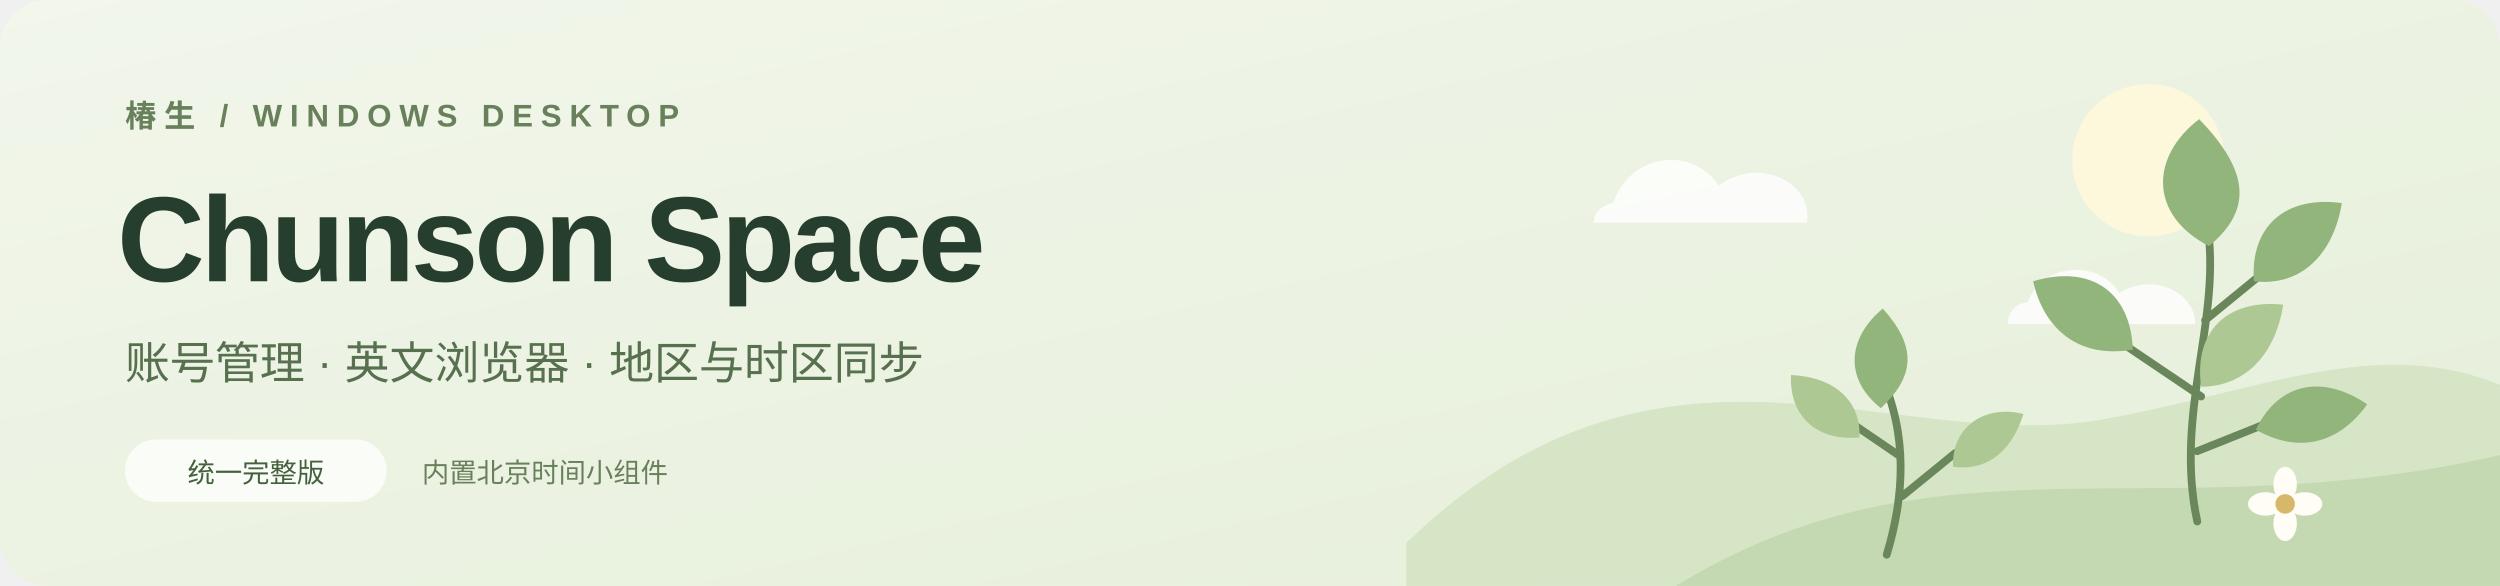
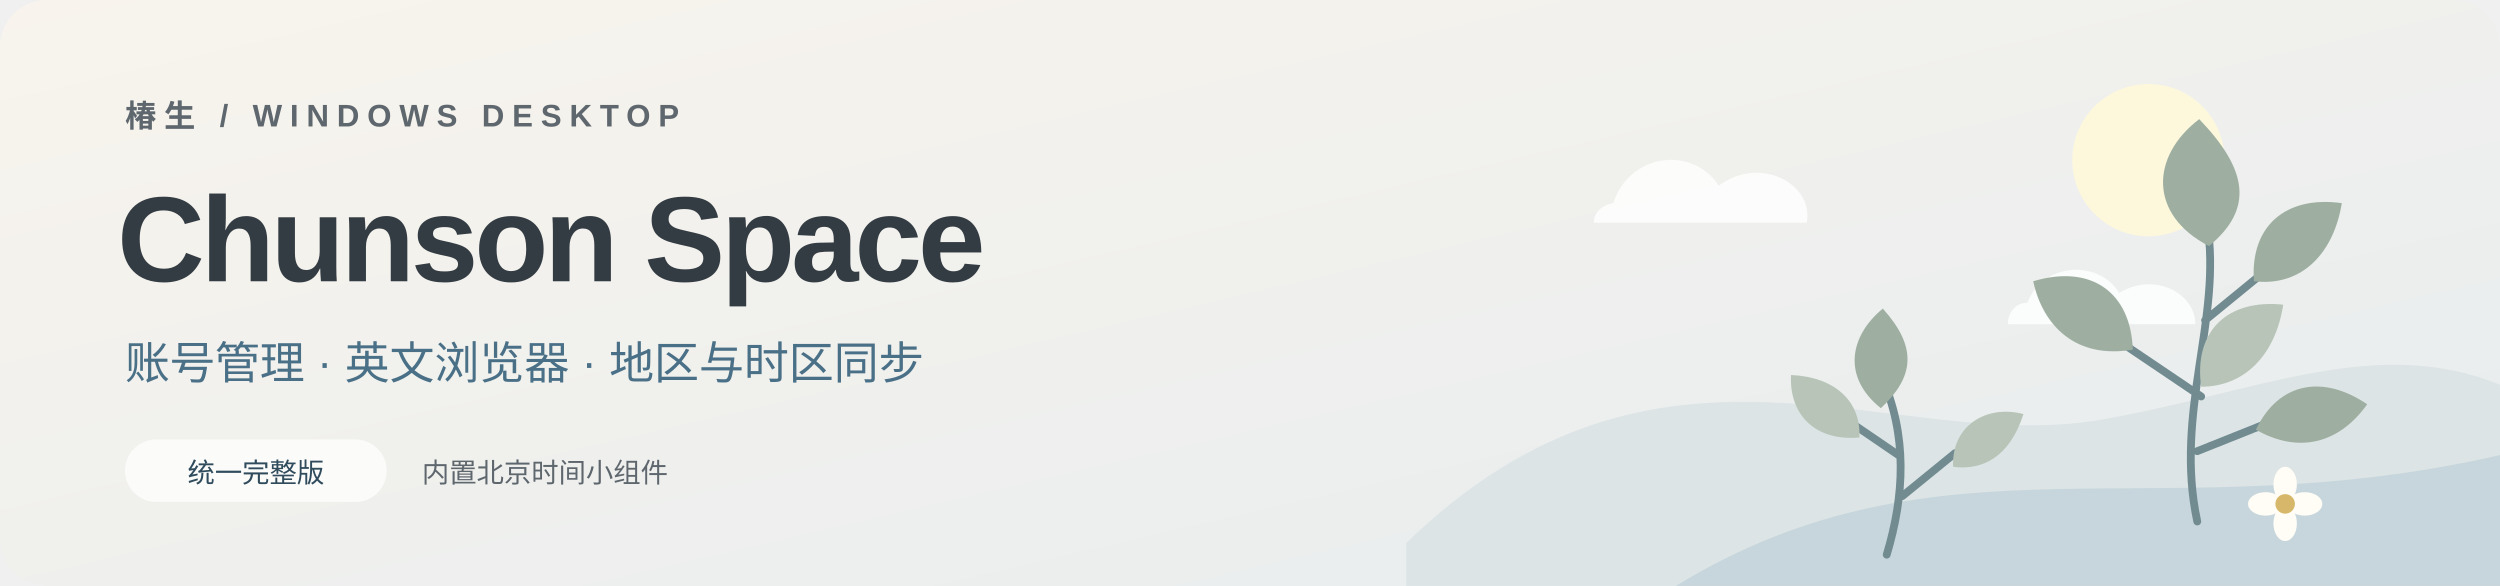
<svg xmlns="http://www.w3.org/2000/svg" width="1280" height="300" viewBox="0 0 1280 300" role="img" aria-labelledby="title desc">
  <defs>
    <linearGradient id="sky" x2="1" y2="1">
-       <stop stop-color="#f2f6eb" />
-       <stop offset="1" stop-color="#e5efd9" />
+       <stop stop-color="#f8f4ed" />
+       <stop offset="1" stop-color="#e7ecee" />
    </linearGradient>
  </defs>
  <rect width="1280" height="300" rx="24" fill="url(#sky)" />
  <circle cx="1100" cy="82" r="39" fill="#fdf7dc" />
  <path d="M826 104c8-25 40-30 54-9 22-16 49 0 45 19H816c0-5 4-9 10-10Zm212 51c8-21 37-22 47-5 18-11 39 0 39 16h-96c0-6 4-11 10-11Z" fill="#fff" opacity=".8" />
-   <path d="M720 278c130-126 248-45 355-63 81-14 141-44 205-18v103H720Z" fill="#d6e5c6" />
-   <path d="M858 300c136-83 247-27 422-67v67Z" fill="#c4d9b1" />
-   <g stroke="#69875b" stroke-width="4" stroke-linecap="round" fill="none">
+   <path d="M720 278c130-126 248-45 355-63 81-14 141-44 205-18v103H720Z" fill="#dce4e5" />
+   <path d="M858 300c136-83 247-27 422-67v67Z" fill="#c7d6dc" />
+   <g stroke="#718b91" stroke-width="4" stroke-linecap="round" fill="none">
    <path d="M1125 267c-12-56 13-104 5-153m-3 89-43-29m45-10 33-27m-37 94 45-18" />
    <path d="M966 284c9-30 11-61-3-92m11 62 27-22m-29 1-22-15" />
  </g>
-   <g fill="#91b57a">
+   <g fill="#9eafa1">
    <path d="M1131 126c-31-16-30-46-5-65 25 26 28 46 5 65Z" />
    <path d="M1092 179c-29 5-46-12-51-35 30-9 50 6 51 35Z" />
    <path d="M1154 144c-2-28 16-44 45-40-4 25-20 43-45 40Z" />
    <path d="M1155 220c12-25 35-28 57-13-15 21-36 25-57 13Z" />
    <path d="M963 209c-20-16-16-37 1-51 18 20 16 35-1 51Z" />
  </g>
-   <g fill="#adc893">
+   <g fill="#b7c4b7">
    <path d="M1127 198c-4-29 14-45 42-42-4 26-20 42-42 42Z" />
    <path d="M1000 239c-1-21 17-32 36-27-7 22-21 29-36 27Z" />
    <path d="M952 224c-23 2-36-12-35-32 23 1 36 14 35 32Z" />
  </g>
  <g transform="translate(1170 258)">
    <g fill="#fffdf5">
      <ellipse cy="-10" rx="6" ry="9" />
      <ellipse cy="10" rx="6" ry="9" />
      <ellipse cx="-10" rx="9" ry="6" />
      <ellipse cx="10" rx="9" ry="6" />
    </g>
    <circle r="5" fill="#d7b86a" />
  </g>
  <g font-family="Segoe UI,Microsoft YaHei,Arial,sans-serif">
-     <text x="64" y="65" font-size="16" font-weight="600" letter-spacing="4" fill="#68815a">椿生 / WINDOWS DESKTOP</text>
-     <text x="60" y="144" font-size="62" font-weight="700" letter-spacing="-2" fill="#263e2d">Chunson Space</text>
-     <text x="64" y="194" font-size="23" fill="#57704e">账号管理 · 英文浏览器 · 地区与时区同步</text>
+     <text x="64" y="65" font-size="16" font-weight="600" letter-spacing="4" fill="#5f676e">椿生 / WINDOWS DESKTOP</text>
+     <text x="60" y="144" font-size="62" font-weight="700" letter-spacing="-2" fill="#343c43">Chunson Space</text>
+     <text x="64" y="194" font-size="23" fill="#4a7087">账号管理 · 英文浏览器 · 地区与时区同步</text>
    <rect x="64" y="225" width="134" height="32" rx="16" fill="#fff" opacity=".72" />
-     <text x="131" y="247" text-anchor="middle" font-size="14" fill="#45613c">统一完整版</text>
-     <text x="216" y="247" font-size="14" fill="#68815a">内置北京时间小组件</text>
+     <text x="131" y="247" text-anchor="middle" font-size="14" fill="#2f4b5c">统一完整版</text>
+     <text x="216" y="247" font-size="14" fill="#5f676e">内置北京时间小组件</text>
  </g>
</svg>
